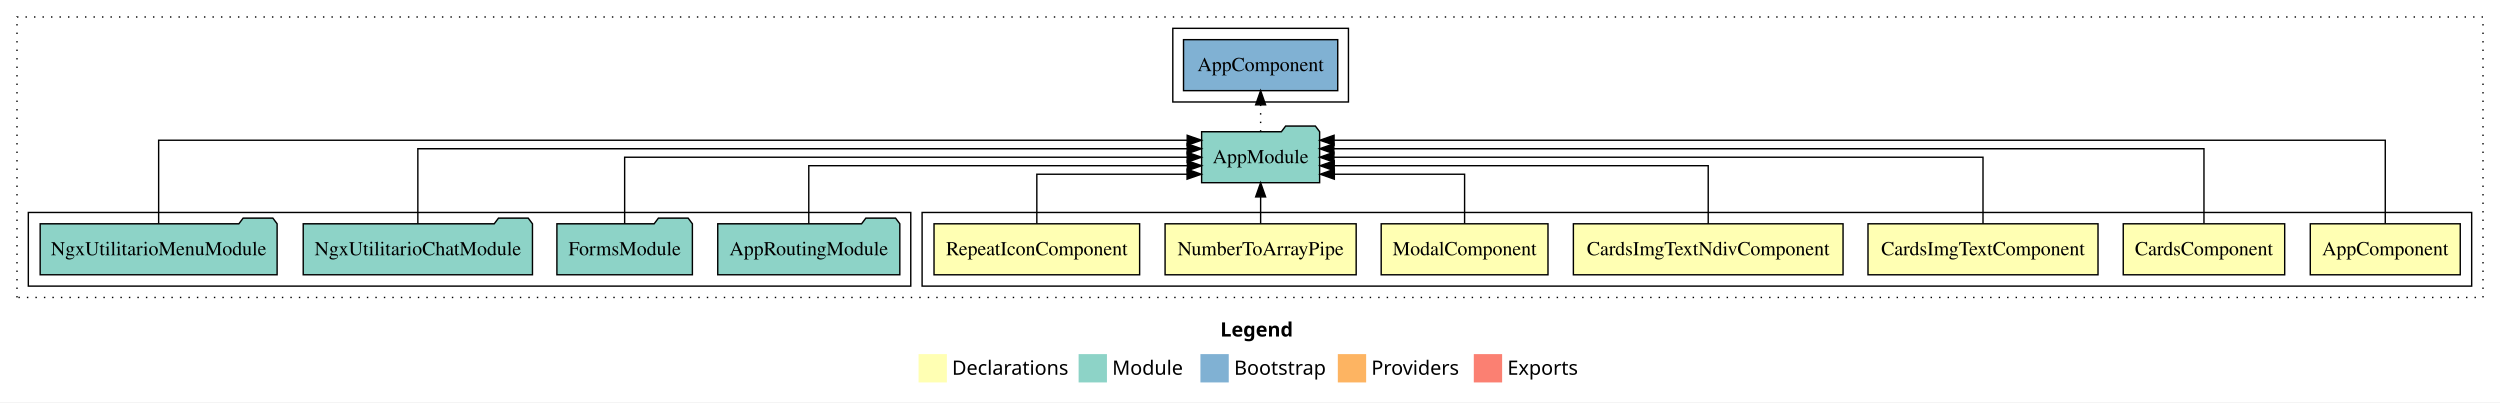
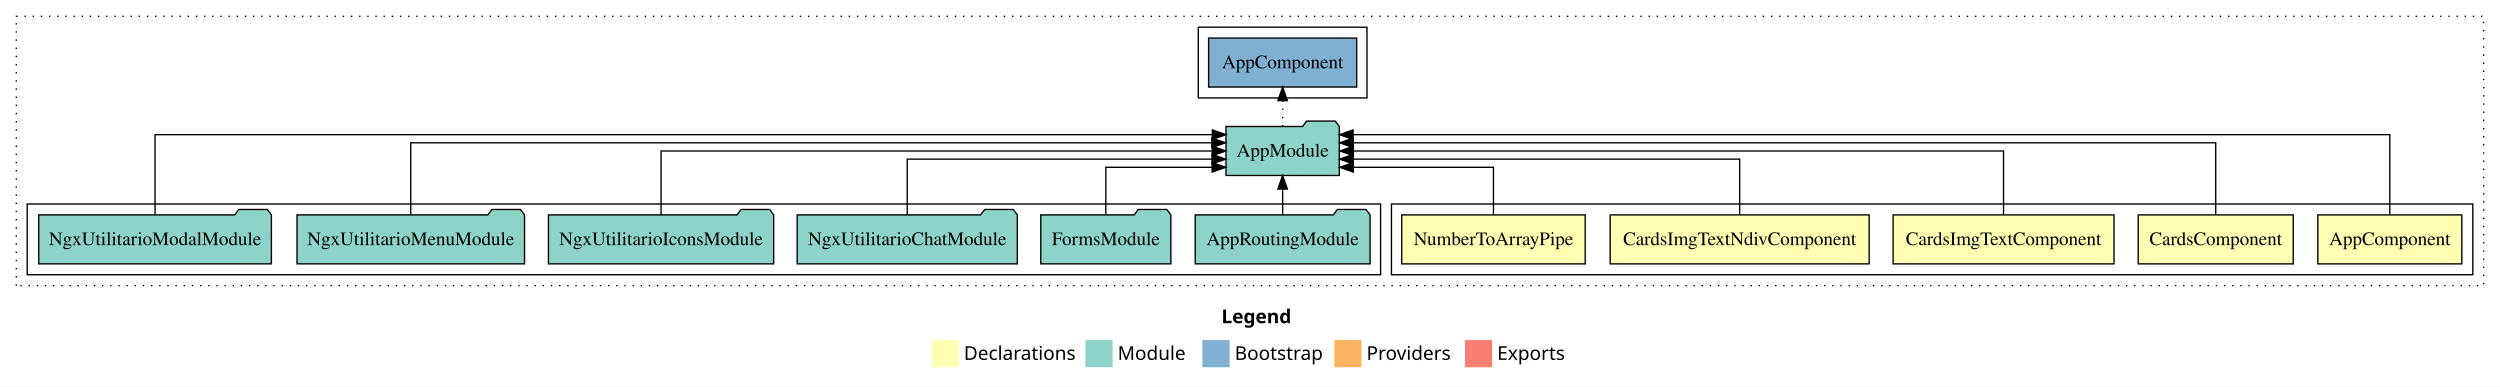
- <svg xmlns="http://www.w3.org/2000/svg" width="1765pt" height="284pt" viewBox="0.00 0.00 1765.00 284.00">
+ <svg xmlns="http://www.w3.org/2000/svg" width="1838pt" height="284pt" viewBox="0.00 0.00 1838.00 284.00">
  <g id="graph0" class="graph" transform="scale(1 1) rotate(0) translate(4 280)">
-     <polygon fill="#ffffff" stroke="transparent" points="-4,4 -4,-280 1761,-280 1761,4 -4,4" />
-     <text text-anchor="start" x="857.509" y="-42.4" font-family="sans-serif" font-weight="bold" font-size="14.00" fill="#000000">Legend</text>
-     <polygon fill="#ffffb3" stroke="transparent" points="644.5,-10 644.5,-30 664.5,-30 664.5,-10 644.5,-10" />
-     <text text-anchor="start" x="668.129" y="-15.4" font-family="sans-serif" font-size="14.00" fill="#000000">  Declarations</text>
-     <polygon fill="#8dd3c7" stroke="transparent" points="757.5,-10 757.5,-30 777.5,-30 777.5,-10 757.5,-10" />
-     <text text-anchor="start" x="781.225" y="-15.4" font-family="sans-serif" font-size="14.00" fill="#000000">  Module</text>
-     <polygon fill="#80b1d3" stroke="transparent" points="843.5,-10 843.5,-30 863.5,-30 863.5,-10 843.5,-10" />
-     <text text-anchor="start" x="867.281" y="-15.4" font-family="sans-serif" font-size="14.00" fill="#000000">  Bootstrap</text>
-     <polygon fill="#fdb462" stroke="transparent" points="940.5,-10 940.5,-30 960.5,-30 960.5,-10 940.5,-10" />
-     <text text-anchor="start" x="964.173" y="-15.4" font-family="sans-serif" font-size="14.00" fill="#000000">  Providers</text>
-     <polygon fill="#fb8072" stroke="transparent" points="1036.5,-10 1036.5,-30 1056.5,-30 1056.5,-10 1036.5,-10" />
-     <text text-anchor="start" x="1060.226" y="-15.4" font-family="sans-serif" font-size="14.00" fill="#000000">  Exports</text>
+     <polygon fill="#ffffff" stroke="transparent" points="-4,4 -4,-280 1834,-280 1834,4 -4,4" />
+     <text text-anchor="start" x="894.009" y="-42.4" font-family="sans-serif" font-weight="bold" font-size="14.00" fill="#000000">Legend</text>
+     <polygon fill="#ffffb3" stroke="transparent" points="681,-10 681,-30 701,-30 701,-10 681,-10" />
+     <text text-anchor="start" x="704.629" y="-15.4" font-family="sans-serif" font-size="14.00" fill="#000000">  Declarations</text>
+     <polygon fill="#8dd3c7" stroke="transparent" points="794,-10 794,-30 814,-30 814,-10 794,-10" />
+     <text text-anchor="start" x="817.725" y="-15.4" font-family="sans-serif" font-size="14.00" fill="#000000">  Module</text>
+     <polygon fill="#80b1d3" stroke="transparent" points="880,-10 880,-30 900,-30 900,-10 880,-10" />
+     <text text-anchor="start" x="903.781" y="-15.4" font-family="sans-serif" font-size="14.00" fill="#000000">  Bootstrap</text>
+     <polygon fill="#fdb462" stroke="transparent" points="977,-10 977,-30 997,-30 997,-10 977,-10" />
+     <text text-anchor="start" x="1000.673" y="-15.4" font-family="sans-serif" font-size="14.00" fill="#000000">  Providers</text>
+     <polygon fill="#fb8072" stroke="transparent" points="1073,-10 1073,-30 1093,-30 1093,-10 1073,-10" />
+     <text text-anchor="start" x="1096.726" y="-15.4" font-family="sans-serif" font-size="14.00" fill="#000000">  Exports</text>
    <g id="clust1" class="cluster">
-       <polygon fill="none" stroke="#000000" stroke-dasharray="1,5" points="8,-70 8,-268 1749,-268 1749,-70 8,-70" />
+       <polygon fill="none" stroke="#000000" stroke-dasharray="1,5" points="8,-70 8,-268 1822,-268 1822,-70 8,-70" />
    </g>
    <g id="clust2" class="cluster">
-       <polygon fill="none" stroke="#000000" points="647,-78 647,-130 1741,-130 1741,-78 647,-78" />
+       <polygon fill="none" stroke="#000000" points="1019,-78 1019,-130 1814,-130 1814,-78 1019,-78" />
+     </g>
+     <g id="clust8" class="cluster">
+       <polygon fill="none" stroke="#000000" points="16,-78 16,-130 1011,-130 1011,-78 16,-78" />
    </g>
    <g id="clust10" class="cluster">
-       <polygon fill="none" stroke="#000000" points="16,-78 16,-130 639,-130 639,-78 16,-78" />
-     </g>
-     <g id="clust12" class="cluster">
-       <polygon fill="none" stroke="#000000" points="824,-208 824,-260 948,-260 948,-208 824,-208" />
+       <polygon fill="none" stroke="#000000" points="877,-208 877,-260 1001,-260 1001,-208 877,-208" />
    </g>
    <g id="node1" class="node">
-       <polygon fill="#ffffb3" stroke="#000000" points="1732.94,-122 1627.06,-122 1627.06,-86 1732.94,-86 1732.94,-122" />
-       <text text-anchor="middle" x="1680" y="-99.8" font-family="Times,serif" font-size="14.00" fill="#000000">AppComponent</text>
+       <polygon fill="#ffffb3" stroke="#000000" points="1805.94,-122 1700.06,-122 1700.06,-86 1805.94,-86 1805.94,-122" />
+       <text text-anchor="middle" x="1753" y="-99.8" font-family="Times,serif" font-size="14.00" fill="#000000">AppComponent</text>
+     </g>
+     <g id="node6" class="node">
+       <polygon fill="#8dd3c7" stroke="#000000" points="980.657,-187 977.657,-191 956.657,-191 953.657,-187 897.343,-187 897.343,-151 980.657,-151 980.657,-187" />
+       <text text-anchor="middle" x="939" y="-164.8" font-family="Times,serif" font-size="14.00" fill="#000000">AppModule</text>
+     </g>
+     <g id="edge1" class="edge">
+       <path fill="none" stroke="#000000" d="M1753,-122.248C1753,-145.018 1753,-181 1753,-181 1753,-181 990.767,-181 990.767,-181" />
+       <polygon fill="#000000" stroke="#000000" points="990.767,-177.5 980.767,-181 990.767,-184.5 990.767,-177.5" />
+     </g>
+     <g id="node2" class="node">
+       <polygon fill="#ffffb3" stroke="#000000" points="1681.989,-122 1568.011,-122 1568.011,-86 1681.989,-86 1681.989,-122" />
+       <text text-anchor="middle" x="1625" y="-99.8" font-family="Times,serif" font-size="14.00" fill="#000000">CardsComponent</text>
+     </g>
+     <g id="edge2" class="edge">
+       <path fill="none" stroke="#000000" d="M1625,-122.284C1625,-143.321 1625,-175 1625,-175 1625,-175 990.88,-175 990.88,-175" />
+       <polygon fill="#000000" stroke="#000000" points="990.88,-171.5 980.88,-175 990.88,-178.5 990.88,-171.5" />
+     </g>
+     <g id="node3" class="node">
+       <polygon fill="#ffffb3" stroke="#000000" points="1550.198,-122 1387.802,-122 1387.802,-86 1550.198,-86 1550.198,-122" />
+       <text text-anchor="middle" x="1469" y="-99.8" font-family="Times,serif" font-size="14.00" fill="#000000">CardsImgTextComponent</text>
+     </g>
+     <g id="edge3" class="edge">
+       <path fill="none" stroke="#000000" d="M1469,-122.106C1469,-141.339 1469,-169 1469,-169 1469,-169 991.031,-169 991.031,-169" />
+       <polygon fill="#000000" stroke="#000000" points="991.031,-165.5 981.031,-169 991.031,-172.5 991.031,-165.5" />
+     </g>
+     <g id="node4" class="node">
+       <polygon fill="#ffffb3" stroke="#000000" points="1370.195,-122 1179.805,-122 1179.805,-86 1370.195,-86 1370.195,-122" />
+       <text text-anchor="middle" x="1275" y="-99.8" font-family="Times,serif" font-size="14.00" fill="#000000">CardsImgTextNdivComponent</text>
+     </g>
+     <g id="edge4" class="edge">
+       <path fill="none" stroke="#000000" d="M1275,-122.022C1275,-139.373 1275,-163 1275,-163 1275,-163 990.875,-163 990.875,-163" />
+       <polygon fill="#000000" stroke="#000000" points="990.875,-159.5 980.875,-163 990.875,-166.5 990.875,-159.5" />
+     </g>
+     <g id="node5" class="node">
+       <polygon fill="#ffffb3" stroke="#000000" points="1161.455,-122 1026.545,-122 1026.545,-86 1161.455,-86 1161.455,-122" />
+       <text text-anchor="middle" x="1094" y="-99.8" font-family="Times,serif" font-size="14.00" fill="#000000">NumberToArrayPipe</text>
+     </g>
+     <g id="edge5" class="edge">
+       <path fill="none" stroke="#000000" d="M1094,-122.24C1094,-137.571 1094,-157 1094,-157 1094,-157 990.945,-157 990.945,-157" />
+       <polygon fill="#000000" stroke="#000000" points="990.945,-153.5 980.945,-157 990.945,-160.5 990.945,-153.5" />
+     </g>
+     <g id="node13" class="node">
+       <polygon fill="#80b1d3" stroke="#000000" points="993.439,-252 884.561,-252 884.561,-216 993.439,-216 993.439,-252" />
+       <text text-anchor="middle" x="939" y="-229.8" font-family="Times,serif" font-size="14.00" fill="#000000">AppComponent </text>
+     </g>
+     <g id="edge12" class="edge">
+       <path fill="none" stroke="#000000" stroke-dasharray="1,5" d="M939,-187.106C939,-187.106 939,-205.991 939,-205.991" />
+       <polygon fill="#000000" stroke="#000000" points="935.5,-205.991 939,-215.991 942.5,-205.991 935.5,-205.991" />
+     </g>
+     <g id="node7" class="node">
+       <polygon fill="#8dd3c7" stroke="#000000" points="1003.274,-122 1000.274,-126 979.274,-126 976.274,-122 874.726,-122 874.726,-86 1003.274,-86 1003.274,-122" />
+       <text text-anchor="middle" x="939" y="-99.8" font-family="Times,serif" font-size="14.00" fill="#000000">AppRoutingModule</text>
+     </g>
+     <g id="edge6" class="edge">
+       <path fill="none" stroke="#000000" d="M939,-122.106C939,-122.106 939,-140.991 939,-140.991" />
+       <polygon fill="#000000" stroke="#000000" points="935.5,-140.991 939,-150.991 942.5,-140.991 935.5,-140.991" />
    </g>
    <g id="node8" class="node">
-       <polygon fill="#8dd3c7" stroke="#000000" points="927.657,-187 924.657,-191 903.657,-191 900.657,-187 844.343,-187 844.343,-151 927.657,-151 927.657,-187" />
-       <text text-anchor="middle" x="886" y="-164.8" font-family="Times,serif" font-size="14.00" fill="#000000">AppModule</text>
-     </g>
-     <g id="edge1" class="edge">
-       <path fill="none" stroke="#000000" d="M1680,-122.248C1680,-145.018 1680,-181 1680,-181 1680,-181 937.849,-181 937.849,-181" />
-       <polygon fill="#000000" stroke="#000000" points="937.849,-177.5 927.849,-181 937.849,-184.5 937.849,-177.5" />
-     </g>
-     <g id="node2" class="node">
-       <polygon fill="#ffffb3" stroke="#000000" points="1608.989,-122 1495.011,-122 1495.011,-86 1608.989,-86 1608.989,-122" />
-       <text text-anchor="middle" x="1552" y="-99.8" font-family="Times,serif" font-size="14.00" fill="#000000">CardsComponent</text>
-     </g>
-     <g id="edge2" class="edge">
-       <path fill="none" stroke="#000000" d="M1552,-122.284C1552,-143.321 1552,-175 1552,-175 1552,-175 937.661,-175 937.661,-175" />
-       <polygon fill="#000000" stroke="#000000" points="937.661,-171.5 927.661,-175 937.661,-178.5 937.661,-171.5" />
-     </g>
-     <g id="node3" class="node">
-       <polygon fill="#ffffb3" stroke="#000000" points="1477.198,-122 1314.802,-122 1314.802,-86 1477.198,-86 1477.198,-122" />
-       <text text-anchor="middle" x="1396" y="-99.8" font-family="Times,serif" font-size="14.00" fill="#000000">CardsImgTextComponent</text>
-     </g>
-     <g id="edge3" class="edge">
-       <path fill="none" stroke="#000000" d="M1396,-122.106C1396,-141.339 1396,-169 1396,-169 1396,-169 937.735,-169 937.735,-169" />
-       <polygon fill="#000000" stroke="#000000" points="937.736,-165.5 927.735,-169 937.735,-172.5 937.736,-165.5" />
-     </g>
-     <g id="node4" class="node">
-       <polygon fill="#ffffb3" stroke="#000000" points="1297.195,-122 1106.805,-122 1106.805,-86 1297.195,-86 1297.195,-122" />
-       <text text-anchor="middle" x="1202" y="-99.8" font-family="Times,serif" font-size="14.00" fill="#000000">CardsImgTextNdivComponent</text>
-     </g>
-     <g id="edge4" class="edge">
-       <path fill="none" stroke="#000000" d="M1202,-122.022C1202,-139.373 1202,-163 1202,-163 1202,-163 937.962,-163 937.962,-163" />
-       <polygon fill="#000000" stroke="#000000" points="937.962,-159.5 927.962,-163 937.962,-166.5 937.962,-159.5" />
-     </g>
-     <g id="node5" class="node">
-       <polygon fill="#ffffb3" stroke="#000000" points="1088.882,-122 971.118,-122 971.118,-86 1088.882,-86 1088.882,-122" />
-       <text text-anchor="middle" x="1030" y="-99.8" font-family="Times,serif" font-size="14.00" fill="#000000">ModalComponent</text>
-     </g>
-     <g id="edge5" class="edge">
-       <path fill="none" stroke="#000000" d="M1030,-122.24C1030,-137.571 1030,-157 1030,-157 1030,-157 938.038,-157 938.038,-157" />
-       <polygon fill="#000000" stroke="#000000" points="938.038,-153.5 928.038,-157 938.038,-160.5 938.038,-153.5" />
-     </g>
-     <g id="node6" class="node">
-       <polygon fill="#ffffb3" stroke="#000000" points="953.455,-122 818.545,-122 818.545,-86 953.455,-86 953.455,-122" />
-       <text text-anchor="middle" x="886" y="-99.8" font-family="Times,serif" font-size="14.00" fill="#000000">NumberToArrayPipe</text>
-     </g>
-     <g id="edge6" class="edge">
-       <path fill="none" stroke="#000000" d="M886,-122.106C886,-122.106 886,-140.991 886,-140.991" />
-       <polygon fill="#000000" stroke="#000000" points="882.5,-140.991 886,-150.991 889.5,-140.991 882.5,-140.991" />
-     </g>
-     <g id="node7" class="node">
-       <polygon fill="#ffffb3" stroke="#000000" points="800.579,-122 655.421,-122 655.421,-86 800.579,-86 800.579,-122" />
-       <text text-anchor="middle" x="728" y="-99.8" font-family="Times,serif" font-size="14.00" fill="#000000">RepeatIconComponent</text>
+       <polygon fill="#8dd3c7" stroke="#000000" points="856.829,-122 853.829,-126 832.829,-126 829.829,-122 761.171,-122 761.171,-86 856.829,-86 856.829,-122" />
+       <text text-anchor="middle" x="809" y="-99.8" font-family="Times,serif" font-size="14.00" fill="#000000">FormsModule</text>
    </g>
    <g id="edge7" class="edge">
-       <path fill="none" stroke="#000000" d="M728,-122.24C728,-137.571 728,-157 728,-157 728,-157 834.074,-157 834.074,-157" />
-       <polygon fill="#000000" stroke="#000000" points="834.074,-160.5 844.074,-157 834.074,-153.5 834.074,-160.5" />
-     </g>
-     <g id="node13" class="node">
-       <polygon fill="#80b1d3" stroke="#000000" points="940.439,-252 831.561,-252 831.561,-216 940.439,-216 940.439,-252" />
-       <text text-anchor="middle" x="886" y="-229.8" font-family="Times,serif" font-size="14.00" fill="#000000">AppComponent </text>
-     </g>
-     <g id="edge12" class="edge">
-       <path fill="none" stroke="#000000" stroke-dasharray="1,5" d="M886,-187.106C886,-187.106 886,-205.991 886,-205.991" />
-       <polygon fill="#000000" stroke="#000000" points="882.5,-205.991 886,-215.991 889.5,-205.991 882.5,-205.991" />
+       <path fill="none" stroke="#000000" d="M809,-122.24C809,-137.571 809,-157 809,-157 809,-157 887.152,-157 887.152,-157" />
+       <polygon fill="#000000" stroke="#000000" points="887.152,-160.5 897.152,-157 887.152,-153.5 887.152,-160.5" />
    </g>
    <g id="node9" class="node">
-       <polygon fill="#8dd3c7" stroke="#000000" points="631.274,-122 628.274,-126 607.274,-126 604.274,-122 502.726,-122 502.726,-86 631.274,-86 631.274,-122" />
-       <text text-anchor="middle" x="567" y="-99.8" font-family="Times,serif" font-size="14.00" fill="#000000">AppRoutingModule</text>
+       <polygon fill="#8dd3c7" stroke="#000000" points="743.924,-122 740.924,-126 719.924,-126 716.924,-122 582.076,-122 582.076,-86 743.924,-86 743.924,-122" />
+       <text text-anchor="middle" x="663" y="-99.8" font-family="Times,serif" font-size="14.00" fill="#000000">NgxUtilitarioChatModule</text>
    </g>
    <g id="edge8" class="edge">
-       <path fill="none" stroke="#000000" d="M567,-122.022C567,-139.373 567,-163 567,-163 567,-163 834.296,-163 834.296,-163" />
-       <polygon fill="#000000" stroke="#000000" points="834.296,-166.5 844.296,-163 834.296,-159.5 834.296,-166.5" />
+       <path fill="none" stroke="#000000" d="M663,-122.022C663,-139.373 663,-163 663,-163 663,-163 887.082,-163 887.082,-163" />
+       <polygon fill="#000000" stroke="#000000" points="887.082,-166.5 897.082,-163 887.082,-159.5 887.082,-166.5" />
    </g>
    <g id="node10" class="node">
-       <polygon fill="#8dd3c7" stroke="#000000" points="484.829,-122 481.829,-126 460.829,-126 457.829,-122 389.171,-122 389.171,-86 484.829,-86 484.829,-122" />
-       <text text-anchor="middle" x="437" y="-99.8" font-family="Times,serif" font-size="14.00" fill="#000000">FormsModule</text>
+       <polygon fill="#8dd3c7" stroke="#000000" points="564.802,-122 561.802,-126 540.802,-126 537.802,-122 399.198,-122 399.198,-86 564.802,-86 564.802,-122" />
+       <text text-anchor="middle" x="482" y="-99.8" font-family="Times,serif" font-size="14.00" fill="#000000">NgxUtilitarioIconsModule</text>
    </g>
    <g id="edge9" class="edge">
-       <path fill="none" stroke="#000000" d="M437,-122.106C437,-141.339 437,-169 437,-169 437,-169 834.162,-169 834.162,-169" />
-       <polygon fill="#000000" stroke="#000000" points="834.162,-172.5 844.162,-169 834.162,-165.5 834.162,-172.5" />
+       <path fill="none" stroke="#000000" d="M482,-122.106C482,-141.339 482,-169 482,-169 482,-169 887.233,-169 887.233,-169" />
+       <polygon fill="#000000" stroke="#000000" points="887.233,-172.5 897.233,-169 887.233,-165.5 887.233,-172.5" />
    </g>
    <g id="node11" class="node">
-       <polygon fill="#8dd3c7" stroke="#000000" points="371.924,-122 368.924,-126 347.924,-126 344.924,-122 210.076,-122 210.076,-86 371.924,-86 371.924,-122" />
-       <text text-anchor="middle" x="291" y="-99.8" font-family="Times,serif" font-size="14.00" fill="#000000">NgxUtilitarioChatModule</text>
+       <polygon fill="#8dd3c7" stroke="#000000" points="381.641,-122 378.641,-126 357.641,-126 354.641,-122 214.359,-122 214.359,-86 381.641,-86 381.641,-122" />
+       <text text-anchor="middle" x="298" y="-99.8" font-family="Times,serif" font-size="14.00" fill="#000000">NgxUtilitarioMenuModule</text>
    </g>
    <g id="edge10" class="edge">
-       <path fill="none" stroke="#000000" d="M291,-122.284C291,-143.321 291,-175 291,-175 291,-175 834.161,-175 834.161,-175" />
-       <polygon fill="#000000" stroke="#000000" points="834.161,-178.5 844.161,-175 834.161,-171.5 834.161,-178.5" />
+       <path fill="none" stroke="#000000" d="M298,-122.284C298,-143.321 298,-175 298,-175 298,-175 886.942,-175 886.942,-175" />
+       <polygon fill="#000000" stroke="#000000" points="886.942,-178.5 896.942,-175 886.942,-171.5 886.942,-178.5" />
    </g>
    <g id="node12" class="node">
-       <polygon fill="#8dd3c7" stroke="#000000" points="191.641,-122 188.641,-126 167.641,-126 164.641,-122 24.359,-122 24.359,-86 191.641,-86 191.641,-122" />
-       <text text-anchor="middle" x="108" y="-99.8" font-family="Times,serif" font-size="14.00" fill="#000000">NgxUtilitarioMenuModule</text>
+       <polygon fill="#8dd3c7" stroke="#000000" points="195.532,-122 192.532,-126 171.532,-126 168.532,-122 24.468,-122 24.468,-86 195.532,-86 195.532,-122" />
+       <text text-anchor="middle" x="110" y="-99.8" font-family="Times,serif" font-size="14.00" fill="#000000">NgxUtilitarioModalModule</text>
    </g>
    <g id="edge11" class="edge">
-       <path fill="none" stroke="#000000" d="M108,-122.248C108,-145.018 108,-181 108,-181 108,-181 834.171,-181 834.171,-181" />
-       <polygon fill="#000000" stroke="#000000" points="834.171,-184.5 844.171,-181 834.171,-177.5 834.171,-184.5" />
+       <path fill="none" stroke="#000000" d="M110,-122.248C110,-145.018 110,-181 110,-181 110,-181 887.322,-181 887.322,-181" />
+       <polygon fill="#000000" stroke="#000000" points="887.322,-184.5 897.322,-181 887.322,-177.5 887.322,-184.5" />
    </g>
  </g>
</svg>
